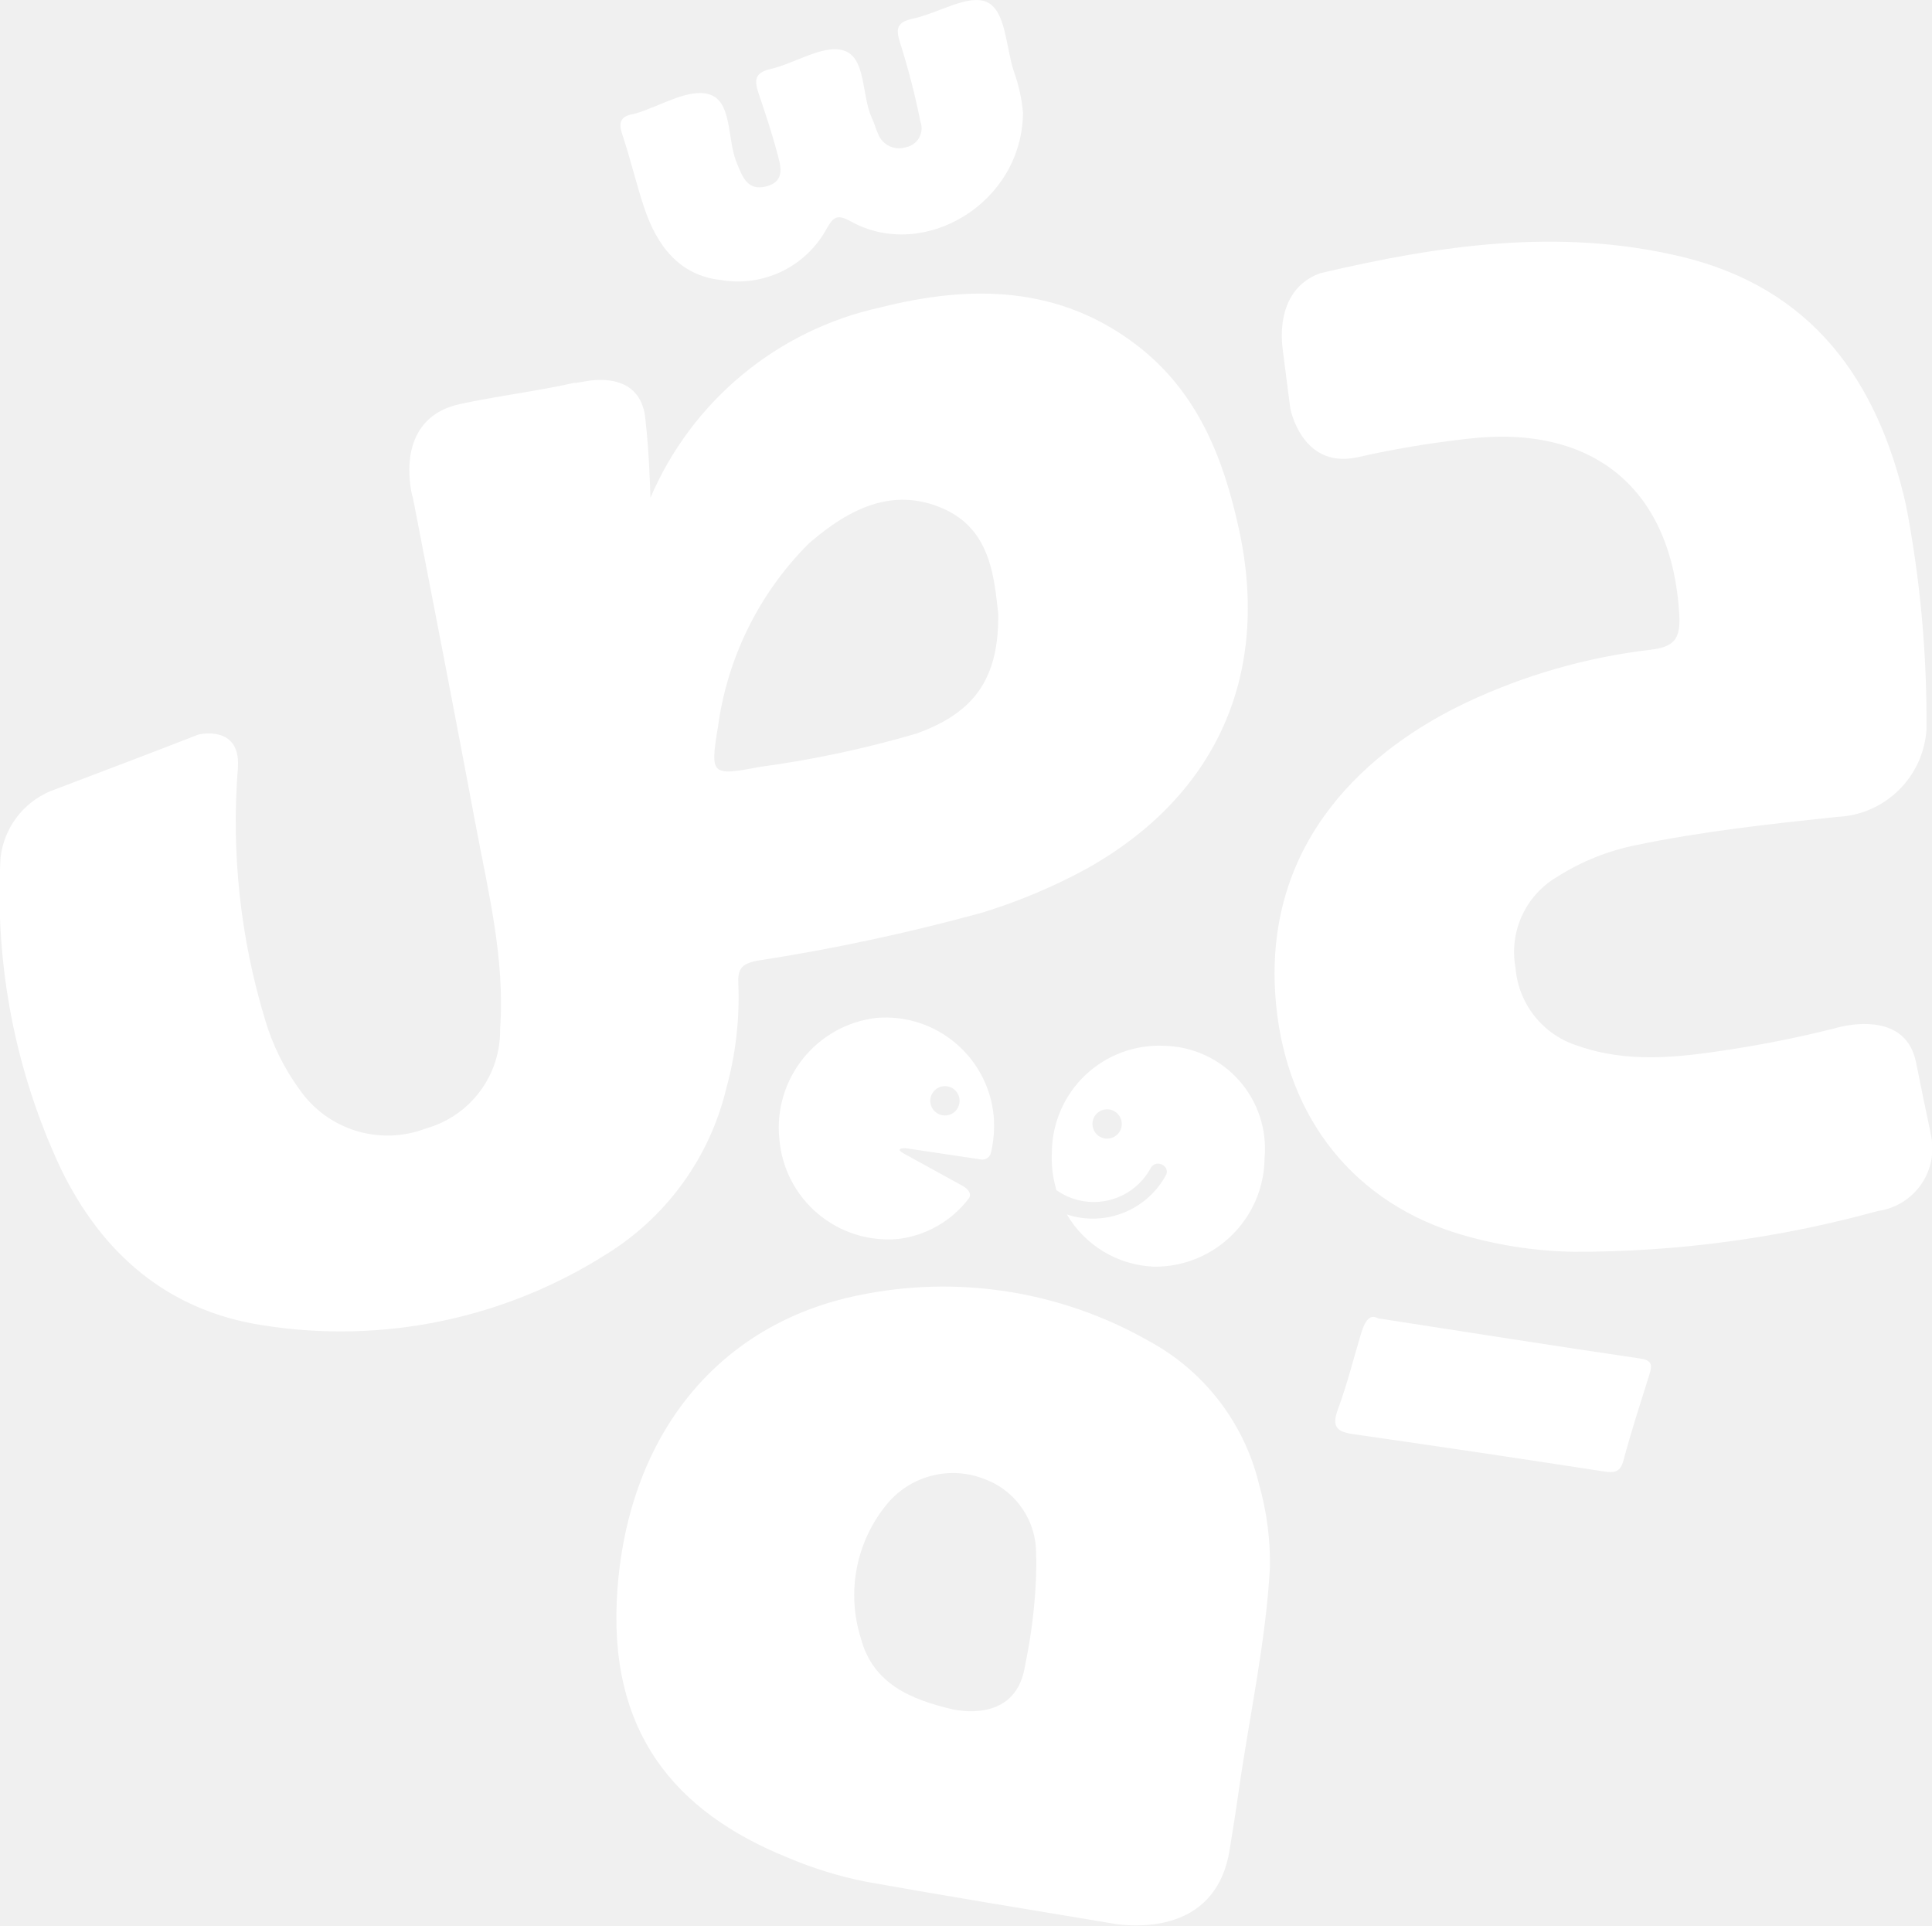
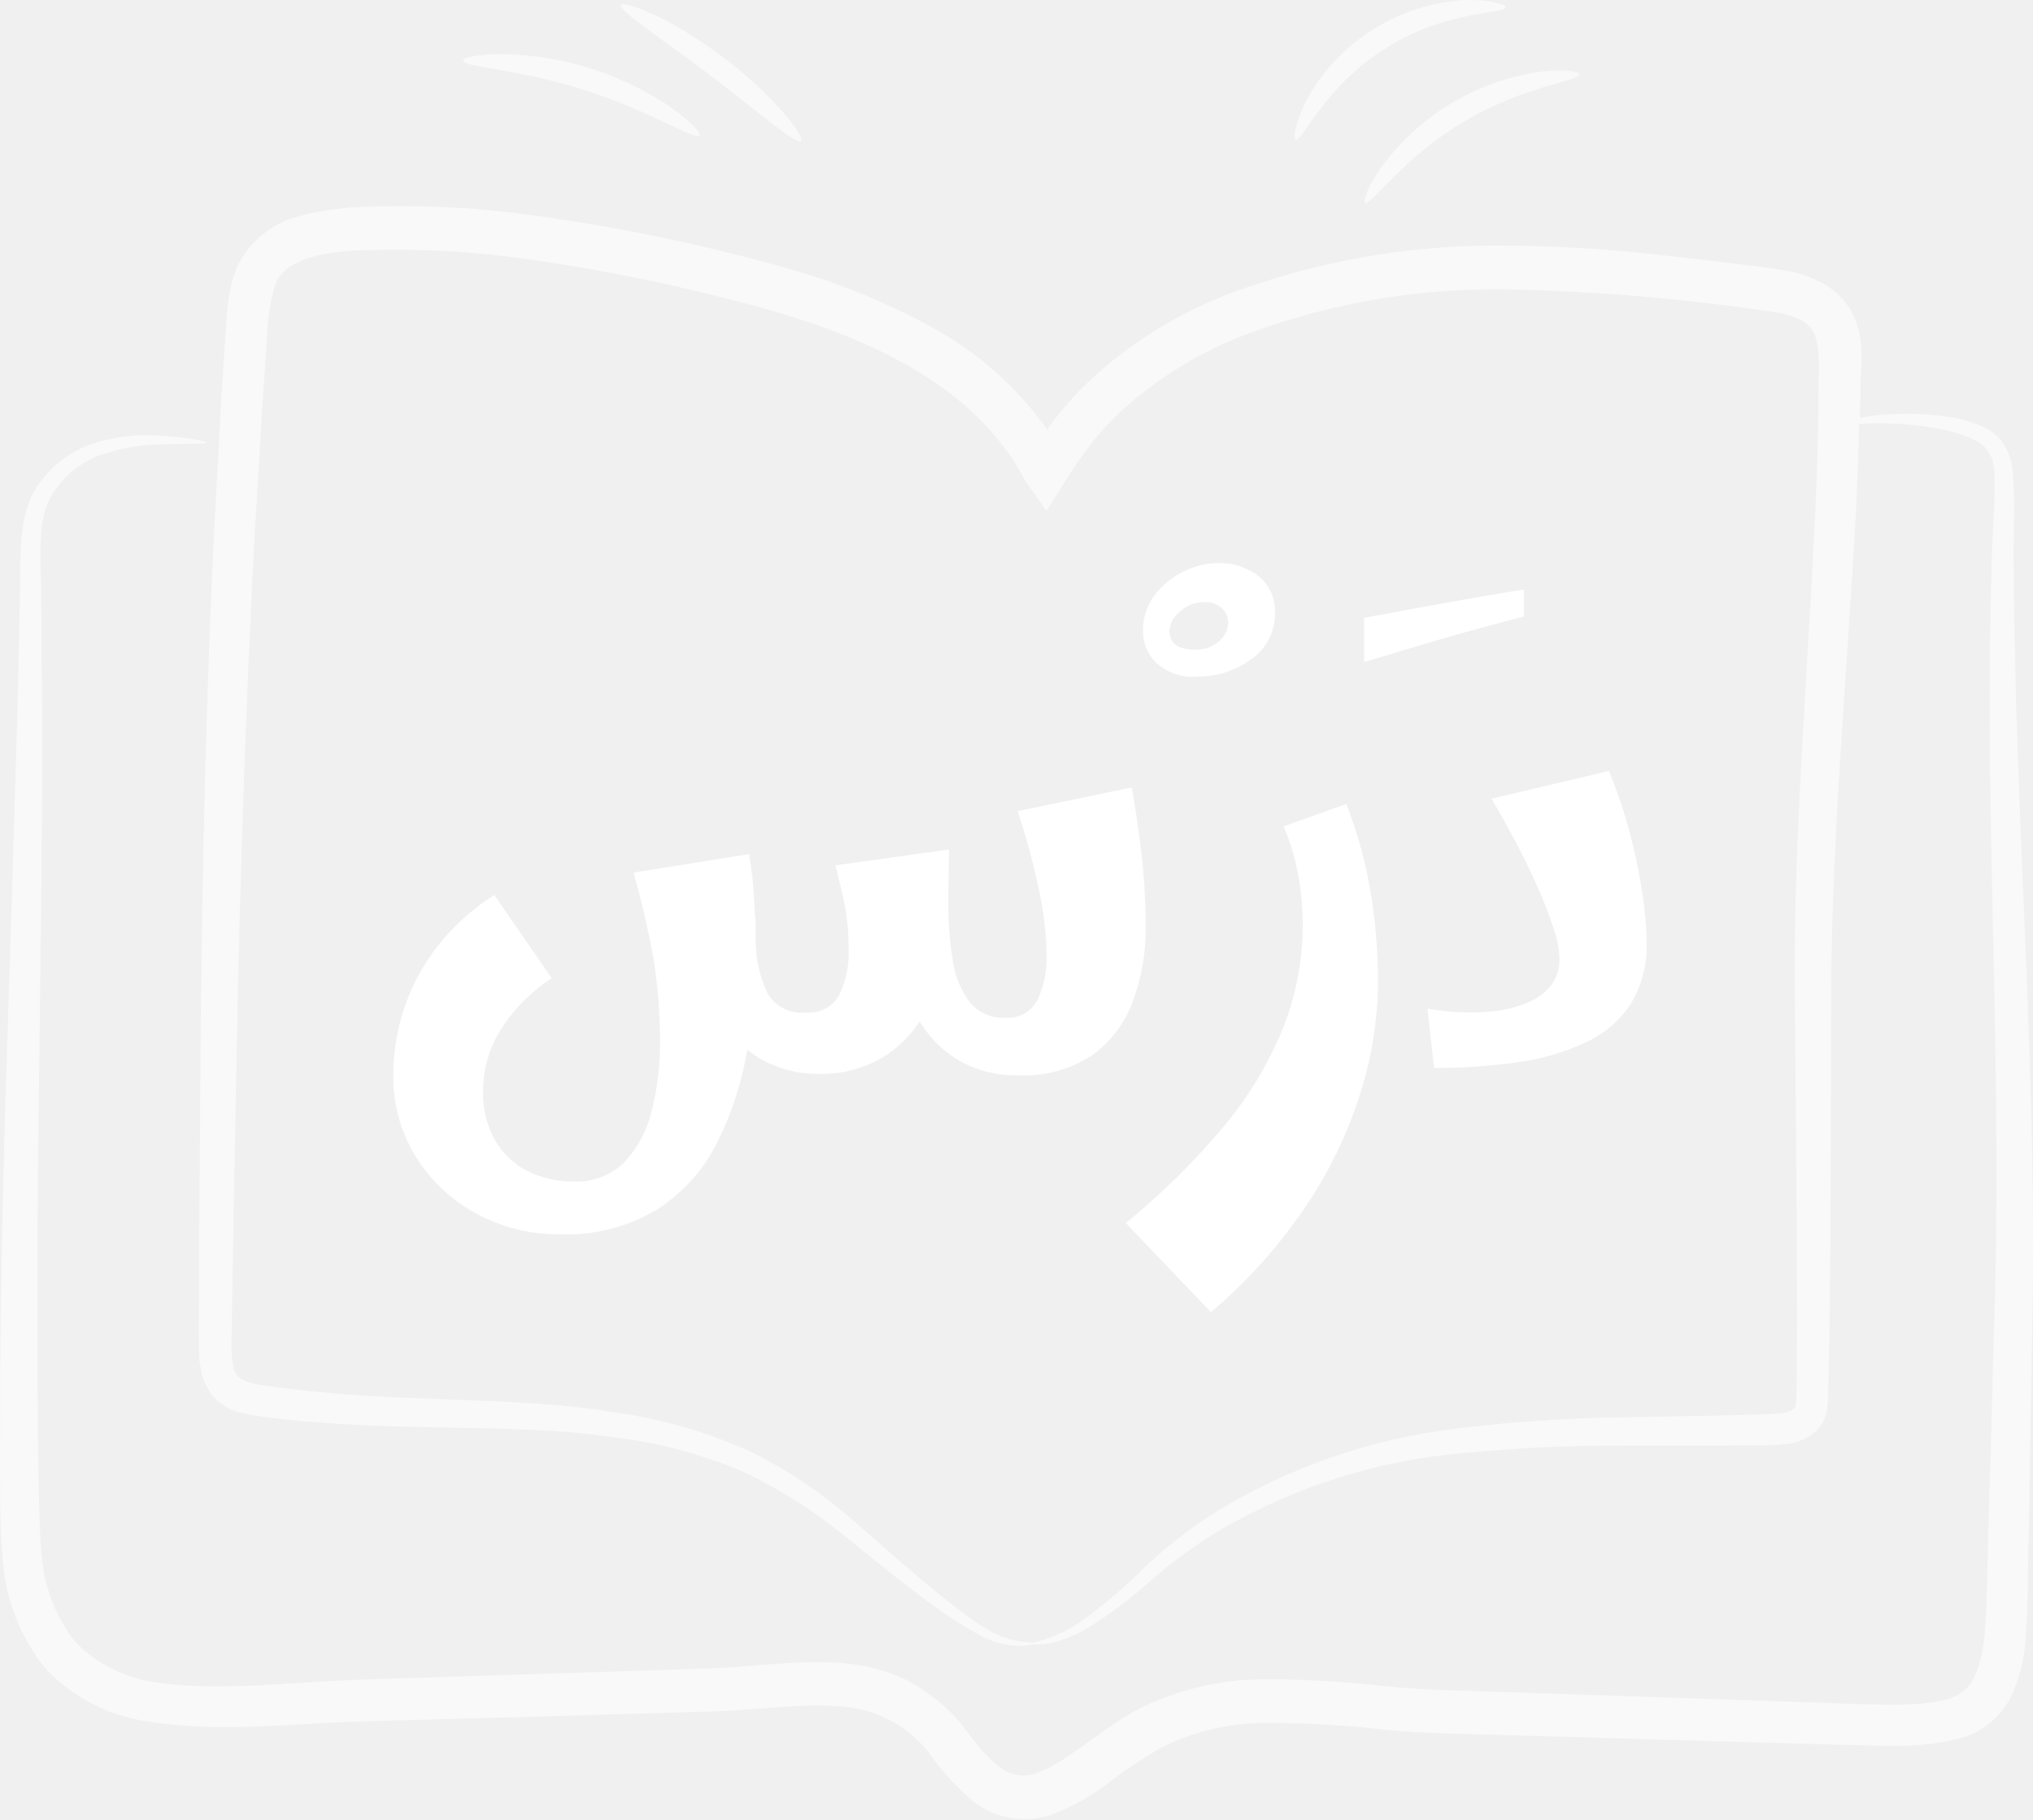
- <svg xmlns="http://www.w3.org/2000/svg" id="logo" width="91.085" height="90.77" viewBox="0 0 91.085 90.77">
-   <path id="Path_336" data-name="Path 336" d="M124.333,243.138a16.13,16.13,0,0,0,.569-4.94c-.03-.683.131-.933.877-1.083a94.487,94.487,0,0,0,10.631-2.272,26.976,26.976,0,0,0,4.934-2.078c6.1-3.43,8.647-9.121,7.166-15.966-.729-3.37-1.947-6.472-4.768-8.66-3.689-2.861-7.877-2.9-12.14-1.823a15.359,15.359,0,0,0-10.843,8.973c-.037-1.146-.086-2.169-.179-3.139-.017-.118-.032-.261-.045-.433-.013-.117-.027-.234-.042-.35-.287-1.693-1.844-1.706-2.649-1.593-.159.032-.424.064-.584.1h-.11c-1.551.354-3.158.548-5.177.954h.031c-2.675.443-2.707,2.774-2.571,3.815a3.708,3.708,0,0,0,.115.617h.006c.992,5.1,1.985,10.222,2.946,15.349.6,3.215,1.408,6.4,1.171,9.718a4.787,4.787,0,0,1-3.5,4.694,5.052,5.052,0,0,1-5.957-1.836,10.722,10.722,0,0,1-1.62-3.28,32.085,32.085,0,0,1-1.281-11.934c0-.018,0-.033,0-.052.076-1.941-1.861-1.469-1.861-1.469v0c-2.325.907-4.662,1.787-6.995,2.675a3.874,3.874,0,0,0-2.339,3.139,30.533,30.533,0,0,0,2.836,14.64c1.943,4.01,5.038,6.716,9.556,7.4a23.382,23.382,0,0,0,16.2-3.375A12.648,12.648,0,0,0,124.333,243.138Zm-.4-16.977a15.058,15.058,0,0,1,4.263-8.688c.032-.031.062-.062.1-.091,1.823-1.557,3.867-2.623,6.245-1.59,2.256.98,2.417,3.226,2.614,4.953.04,3.054-1.115,4.681-3.863,5.662a49.884,49.884,0,0,1-7.414,1.575C123.64,228.412,123.574,228.353,123.928,226.161Z" transform="translate(-90.093 -191.824)" fill="#fff" />
-   <path id="Path_337" data-name="Path 337" d="M621.151,227.331l-.017-.082,0-.016h0q-.347-1.633-.674-3.269c0-.007,0-.013-.005-.021-.449-2.189-2.8-1.837-3.576-1.656l-.2.05-.057.017v0c-1.641.415-3.3.747-4.977,1.005-2.389.368-4.783.649-7.142-.185a4.2,4.2,0,0,1-2.928-3.681,4.1,4.1,0,0,1,1.945-4.269,10.923,10.923,0,0,1,3.752-1.51c3.117-.649,6.278-.99,9.439-1.327a4.408,4.408,0,0,0,4.24-4.122,53.677,53.677,0,0,0-.967-10.579c-1.332-5.909-4.459-10.254-10.63-11.719-5.747-1.364-11.388-.526-16.992.791-2.3.84-1.747,3.668-1.747,3.668l-.007-.007q.175,1.354.349,2.707h0s.528,2.829,3.09,2.321l.013,0a47.5,47.5,0,0,1,5.248-.885c5.981-.71,9.665,2.41,9.991,8.326.065,1.187-.327,1.493-1.366,1.619a28.053,28.053,0,0,0-8.663,2.482c-4.608,2.18-9.512,6.456-9.02,13.786.362,5.389,3.362,9.56,8.432,11.2a19.947,19.947,0,0,0,5.671.913,53.614,53.614,0,0,0,14.309-1.924A2.979,2.979,0,0,0,621.151,227.331Z" transform="translate(-530.126 -173.877)" fill="#fff" />
-   <path id="Path_338" data-name="Path 338" d="M357.046,597.8a19.588,19.588,0,0,0-13.707-2.148c-6.568,1.348-10.779,6.516-11.339,13.8-.521,6.778,2.722,10.551,8,12.692a18.891,18.891,0,0,0,3.738,1.152c3.78.673,7.57,1.293,11.358,1.923h0l.444.074c1.248.16,4.728.255,5.322-3.523.151-.934.3-1.867.431-2.8.5-3.5,1.271-6.96,1.466-10.5a13.471,13.471,0,0,0-.508-3.891A10.463,10.463,0,0,0,357.046,597.8Zm-13.565,14.041a6.741,6.741,0,0,1,1.28-6.419,4.037,4.037,0,0,1,4.557-1.106,3.718,3.718,0,0,1,2.414,3.568c.03.348,0,.7,0,1.05a24.9,24.9,0,0,1-.508,4.113c0,.02-.007.037-.011.059-.39,2.533-2.814,2.186-3.429,2.055C345.857,614.71,344.049,613.969,343.481,611.841Z" transform="translate(-302.887 -534.585)" fill="#fff" />
-   <path id="Path_339" data-name="Path 339" d="M334.751,100.263c.592,1.761,1.645,3.172,3.609,3.387a4.761,4.761,0,0,0,4.993-2.437c.332-.584.527-.659,1.155-.314,3.433,1.882,8.067-.876,8.093-5.145a7.887,7.887,0,0,0-.428-1.935c-.388-1.15-.372-2.884-1.29-3.279-.876-.376-2.274.531-3.461.786-.787.169-.832.479-.6,1.187a34.839,34.839,0,0,1,.943,3.668.911.911,0,0,1-.7,1.213,1.054,1.054,0,0,1-1.294-.632c-.11-.237-.174-.495-.286-.731-.51-1.08-.263-2.857-1.334-3.2-.964-.3-2.282.6-3.466.875-.76.177-.745.561-.55,1.141.306.907.614,1.815.858,2.739.161.61.453,1.382-.461,1.641s-1.161-.438-1.442-1.14c-.44-1.1-.191-2.863-1.287-3.192-.979-.294-2.3.561-3.476.908a1.3,1.3,0,0,1-.128.028c-.544.1-.677.371-.5.921C334.092,97.915,334.363,99.109,334.751,100.263Z" transform="translate(-304.372 -90.449)" fill="#fff" />
-   <path id="Path_340" data-name="Path 340" d="M503.494,508.666a4.985,4.985,0,0,0,4.11,2.46,5.163,5.163,0,0,0,5.209-5.112,4.854,4.854,0,0,0-4.739-5.3,5.055,5.055,0,0,0-5.287,4.975,5.317,5.317,0,0,0,.214,1.831,3.052,3.052,0,0,0,4.459-1.07c.277-.424.961-.029.682.4A3.923,3.923,0,0,1,503.494,508.666Zm1.856-3.577a.691.691,0,1,1,.73-.649A.691.691,0,0,1,505.349,505.088Z" transform="translate(-453.195 -451.414)" fill="#fff" />
-   <path id="Path_341" data-name="Path 341" d="M628.386,609.113c-4.021-.59-8.035-1.225-12.334-1.89-.463-.255-.67.235-.837.8-.349,1.172-.649,2.362-1.073,3.506-.3.818-.026,1.044.738,1.153q5.9.844,11.781,1.753c.5.076.8.067.952-.524.36-1.35.794-2.68,1.212-4.015C628.961,609.459,629,609.2,628.386,609.113Z" transform="translate(-551.072 -545.073)" fill="#fff" />
-   <g id="Group_496" data-name="Group 496" transform="translate(36.726 47.963)">
-     <path id="Path_342" data-name="Path 342" d="M405.887,494.285a5.127,5.127,0,0,0-5.523-4.614,5.213,5.213,0,0,0-4.58,5.718,5.152,5.152,0,0,0,5.59,4.706,4.933,4.933,0,0,0,3.331-1.9c.228-.31-.231-.576-.233-.577l-2.805-1.543h0l-.044-.024c-.112-.065-.366-.238.106-.238l3.564.533h0a.414.414,0,0,0,.471-.346A5.471,5.471,0,0,0,405.887,494.285Zm-2.23-.017a.691.691,0,1,1,.62-.755A.691.691,0,0,1,403.656,494.268Z" transform="translate(-395.766 -489.65)" fill="#fff" />
+ <svg xmlns="http://www.w3.org/2000/svg" id="Component_2_1" data-name="Component 2 – 1" width="169.429" height="151.608" viewBox="0 0 169.429 151.608">
+   <g id="book" opacity="0.6">
+     <path id="Path_16180" data-name="Path 16180" d="M27.981,10.485c4.091,3.081,7.225,5.871,7.624,5.5.372-.319-2.258-3.8-6.508-6.986-4.224-3.214-8.288-4.782-8.5-4.33S23.916,7.377,27.981,10.485Z" transform="translate(31.151 -4.238)" fill="#fff" />
+     <path id="Path_16181" data-name="Path 16181" d="M35.351,12.936c.319-.345-3.321-3.772-9.085-5.578-5.738-1.833-10.705-1.142-10.626-.664,0,.558,4.675.691,10.068,2.444,5.393,1.674,9.3,4.25,9.643,3.8Z" transform="translate(22.957 -1.642)" fill="#fff" />
+     <path id="Path_16182" data-name="Path 16182" d="M45.329,14.718c-1.169,1.647-1.567,2.869-1.355,2.975.478.292,3.135-3.772,8.129-6.694,4.941-3.028,9.776-3.453,9.722-4.011,0-.239-1.249-.452-3.267-.213a19.854,19.854,0,0,0-13.229,7.943Z" transform="translate(69.8 -0.794)" fill="#fff" />
+     <path id="Path_16183" data-name="Path 16183" d="M49.252,8.527c4.967-3.241,10.041-2.9,10.068-3.453C59.347,4.861,58.1,4.41,56,4.463a15.867,15.867,0,0,0-7.757,2.47,15.693,15.693,0,0,0-5.552,5.924c-.956,1.886-1.089,3.188-.877,3.241.5.266,2.391-4.463,7.438-7.571Z" transform="translate(66.169 -4.458)" fill="#fff" />
+     <path id="Path_16184" data-name="Path 16184" d="M170.031,75.544c-.372-9.032-.744-17.16-.93-24.333-.08-3.586-.159-6.907-.159-9.962-.08-3.108.186-5.764-.133-8.527a5.157,5.157,0,0,0-.717-1.966,3.713,3.713,0,0,0-1.541-1.355,10.677,10.677,0,0,0-3.188-.93,23.814,23.814,0,0,0-4.994-.186,18.287,18.287,0,0,0-2.258.292c.027-.691.027-1.408.053-2.1-.106-1.514.478-3.692-.425-6.057a6.058,6.058,0,0,0-2.47-2.922,10.011,10.011,0,0,0-3.161-1.169c-2.045-.372-3.772-.5-5.658-.77-1.859-.213-3.746-.425-5.632-.638-3.772-.4-7.65-.664-11.555-.691a63.3,63.3,0,0,0-23.669,3.985,35.946,35.946,0,0,0-10.785,6.455,28.5,28.5,0,0,0-4.357,4.755c-.133.186-.027.053-.08.106l-.159-.239a28.605,28.605,0,0,0-9.722-8.421A56.406,56.406,0,0,0,67.042,16.2,154.171,154.171,0,0,0,43.8,11.471a77.9,77.9,0,0,0-11.662-.5,24.54,24.54,0,0,0-6.03.77,7.875,7.875,0,0,0-5.313,4.41c-.877,2.311-.744,4.2-.93,6-.106,1.833-.239,3.639-.345,5.446-.186,3.613-.4,7.2-.584,10.732-.664,14.079-.956,27.52-1.089,40.085-.053,6.269-.08,12.352-.133,18.17,0,2.922,0,5.764-.027,8.554.053,1.328-.186,3.081,1.063,4.835a4.445,4.445,0,0,0,2.417,1.514,20.433,20.433,0,0,0,2.152.372c10.838,1.355,20.508.4,28.769,1.647a39.715,39.715,0,0,1,11.1,2.949,42.69,42.69,0,0,1,8.208,5.207c4.6,3.746,8.288,6.694,11.1,8.208a7.227,7.227,0,0,0,3.533,1.036c.823,0,1.249-.133,1.222-.213.027-.213-1.806.239-4.357-1.461-2.63-1.7-6.057-4.728-10.573-8.686a40,40,0,0,0-8.368-5.685,40.728,40.728,0,0,0-11.582-3.4c-8.527-1.461-18.356-.691-28.689-2.178-1.381-.159-2.5-.4-2.816-.93-.425-.531-.478-1.753-.452-3.161.053-2.789.08-5.658.133-8.554q.159-8.726.345-18.17c.266-12.538.691-25.927,1.434-40.006q.319-5.26.638-10.679c.133-1.806.239-3.613.372-5.419a18.384,18.384,0,0,1,.691-4.861c.85-2.338,4.542-2.9,8.182-2.922a78.651,78.651,0,0,1,11.13.531,152.649,152.649,0,0,1,22.606,4.675c7.358,2.2,14.8,5.525,19.179,11.688a9.414,9.414,0,0,1,.691,1.036l.77,1.355,1.729,2.461S87.2,130.762,87.2,130.77c0,.027.133.027.133.027a.169.169,0,0,0,.159,0,8.457,8.457,0,0,0,.956-.08,10.3,10.3,0,0,0,3.4-1.355,36.8,36.8,0,0,0,4.728-3.506,41.211,41.211,0,0,1,6.3-4.649,48.631,48.631,0,0,1,20.242-6.375,133.36,133.36,0,0,1,13.441-.611h7.411c1.275,0,2.577-.027,3.878-.027.638-.027,1.3,0,2.125-.106a4.263,4.263,0,0,0,2.55-1.142,2.915,2.915,0,0,0,.8-1.488,6.1,6.1,0,0,0,.133-1.275l.053-2.045.08-4.144c.027-2.789.053-5.658.08-8.58q.04-8.726.053-18.17c-.027-12.538,1.2-25.794,2.019-39.979.133-2.683.239-5.419.292-8.182a19.611,19.611,0,0,1,2.285-.053,26.956,26.956,0,0,1,4.782.531,10.664,10.664,0,0,1,2.763.956,2.8,2.8,0,0,1,1.434,2.417c.159,2.258-.186,5.233-.213,8.288-.106,3.081-.133,6.429-.159,10.015-.027,7.2.186,15.354.372,24.386s.345,18.861-.027,29.46q-.2,7.969-.452,16.443c-.106,2.789-.08,5.791-.319,8.474a10.3,10.3,0,0,1-.9,3.613,3.394,3.394,0,0,1-2.364,1.78c-2.391.611-5.472.4-8.5.319-3.055-.106-6.136-.213-9.271-.319q-9.364-.319-19.1-.638c-3.267-.133-6.508-.133-9.722-.478a89.605,89.605,0,0,0-10.174-.584,23.4,23.4,0,0,0-10.6,2.55c-3.267,1.78-5.844,4.383-8.368,5.26-2.364.877-4.011-1.036-6.269-4.064a15.036,15.036,0,0,0-4.489-3.639,14.371,14.371,0,0,0-5.525-1.461c-3.692-.266-6.986.266-10.227.425-3.294.106-6.535.213-9.776.319q-9.722.319-19.1.611c-6.322.159-12.459,1.063-17.957.266a11.627,11.627,0,0,1-6.694-3.294,13.108,13.108,0,0,1-2.842-6.907c-.266-2.577-.266-5.419-.319-8.155-.027-2.736-.053-5.419-.08-8.076-.053-10.6.106-20.481.213-29.486.106-9.032.213-17.187.186-24.386-.027-3.586-.053-6.933-.08-10.015,0-3.081-.319-5.9.558-8.022a7.785,7.785,0,0,1,4.489-3.985,15.9,15.9,0,0,1,4.675-.85c2.63-.08,4.038,0,4.038-.159,0-.106-1.355-.425-4.038-.584a14.321,14.321,0,0,0-5.021.558,8.89,8.89,0,0,0-5.472,4.436c-1.2,2.6-.9,5.578-1.009,8.607-.053,3.081-.133,6.4-.213,9.988C2.332,60.8,2.093,68.956,1.8,77.961c-.292,9.032-.584,18.914-.664,29.539,0,2.656-.027,5.366-.027,8.1.027,2.763-.027,5.5.266,8.527a16.152,16.152,0,0,0,3.586,8.74,14.612,14.612,0,0,0,8.74,4.383c6.349.956,12.485.027,18.621-.08q9.364-.239,19.1-.531c3.267-.106,6.561-.186,9.855-.292,3.347-.159,6.694-.638,9.722-.4a10.14,10.14,0,0,1,7.491,3.825,21.838,21.838,0,0,0,3.719,4.091,6.939,6.939,0,0,0,3.108,1.381,7.029,7.029,0,0,0,3.427-.266,18.847,18.847,0,0,0,4.967-2.816,39.97,39.97,0,0,1,4.064-2.71,19.481,19.481,0,0,1,8.926-2.125,87.448,87.448,0,0,1,9.749.558c3.347.345,6.668.345,9.882.452q9.762.279,19.126.558c3.135.08,6.216.186,9.271.266,3.081.027,6.11.345,9.537-.5a6.729,6.729,0,0,0,4.436-3.506,13.232,13.232,0,0,0,1.222-4.861c.239-3.108.159-5.871.266-8.713.08-5.658.186-11.157.266-16.443.239-10.652-.08-20.587-.425-29.592ZM152.685,24.992l-.027,1.461c0,3.586-.133,7.119-.292,10.652-.691,14.026-1.833,27.52-1.674,40.112q.08,9.444.159,18.17c0,2.9.027,5.764.027,8.554,0,1.381-.027,2.763-.027,4.144-.027,1.275.027,3.108-.213,3.028a1.842,1.842,0,0,1-1.036.4,17.433,17.433,0,0,1-1.806.106c-1.3.027-2.577.08-3.852.106-2.55.053-5.021.08-7.411.133a128.553,128.553,0,0,0-13.681.9,49.72,49.72,0,0,0-20.747,7.2,39.491,39.491,0,0,0-6.269,5.047,42.651,42.651,0,0,1-4.383,3.692,11.806,11.806,0,0,1-3.8,1.833l-.452.091,1.118-94.3c.038.02,2.043-3.364,3.079-4.719a23.55,23.55,0,0,1,3.8-4.171,32.877,32.877,0,0,1,9.7-5.791,59.234,59.234,0,0,1,22.261-3.772,176.134,176.134,0,0,1,22.154,1.939c1.647.319,2.71.9,3.055,1.886a5.591,5.591,0,0,1,.292,2.019,5.1,5.1,0,0,1,.027,1.275Z" transform="translate(-1.11 6.252)" fill="#fff" />
  </g>
+   <path id="Path_16185" data-name="Path 16185" d="M-38.307,13.86a14.284,14.284,0,0,1-7.068-1.76A13.424,13.424,0,0,1-50.38,7.343,12.607,12.607,0,0,1-52.222.605a17.43,17.43,0,0,1,.963-5.748,17.463,17.463,0,0,1,2.833-5.143,18.611,18.611,0,0,1,4.62-4.125l4.785,6.93A14.186,14.186,0,0,0-43.2-3.3a9.644,9.644,0,0,0-1.54,5.28,7.88,7.88,0,0,0,.963,3.988,6.583,6.583,0,0,0,2.667,2.585,8.184,8.184,0,0,0,3.905.907,5.65,5.65,0,0,0,4.262-1.622A9.408,9.408,0,0,0-30.69,3.575,22.415,22.415,0,0,0-30-2.09a41.163,41.163,0,0,0-.6-7.343q-.605-3.327-1.6-6.847l9.625-1.54q.275,1.65.357,2.8t.138,2.255a9.211,9.211,0,0,1,.055,1.017q0,.523,0,1.073a50.992,50.992,0,0,1-.66,8.91,27.271,27.271,0,0,1-2.5,7.893,14.2,14.2,0,0,1-5.005,5.638A14.613,14.613,0,0,1-38.307,13.86ZM-16.747.5A9.658,9.658,0,0,1-21.45-.66a8.277,8.277,0,0,1-3.355-3.465,12.261,12.261,0,0,1-1.237-5.83l4.015-.715a10.574,10.574,0,0,0,.962,4.4,3.282,3.282,0,0,0,3.217,1.65,2.873,2.873,0,0,0,2.805-1.485,8.082,8.082,0,0,0,.77-3.74,21.394,21.394,0,0,0-.11-2.283,18.928,18.928,0,0,0-.357-2.117q-.248-1.1-.632-2.64l9.46-1.32q0,.88-.028,2.007t-.028,2.448A20.2,20.2,0,0,1-7.315-5.858,10.357,10.357,0,0,1-11.082-1.1,10.057,10.057,0,0,1-16.747.5Zm16.61.11a9.41,9.41,0,0,1-4.9-1.21A9.122,9.122,0,0,1-8.195-3.63,8.287,8.287,0,0,1-9.487-7.26l3.52-6.49a28.03,28.03,0,0,0,.385,4.867,7.312,7.312,0,0,0,1.43,3.438A3.572,3.572,0,0,0-1.237-4.18,2.775,2.775,0,0,0,1.458-5.665a8.082,8.082,0,0,0,.77-3.74,27.618,27.618,0,0,0-.605-5.253A57.889,57.889,0,0,0-.192-21.4l9.515-1.98q.44,2.585.688,4.537t.357,3.63q.11,1.678.11,3.547A17.193,17.193,0,0,1,9.432-5.61,9.659,9.659,0,0,1,6.077-1.1,10.241,10.241,0,0,1-.137.605Zm14.85-33.22a4.512,4.512,0,0,1-3.327-1.128,3.586,3.586,0,0,1-1.128-2.612,4.845,4.845,0,0,1,.99-3.08,6.752,6.752,0,0,1,2.42-1.953,6.34,6.34,0,0,1,2.75-.687,5.236,5.236,0,0,1,3.52,1.127,3.745,3.745,0,0,1,1.32,3,4.581,4.581,0,0,1-1.98,3.878A7.5,7.5,0,0,1,14.712-32.615Zm-.165-2.255a2.85,2.85,0,0,0,2.063-.715,2.074,2.074,0,0,0,.743-1.485,1.739,1.739,0,0,0-.5-1.237,1.953,1.953,0,0,0-1.485-.523,2.939,2.939,0,0,0-2.035.8,2.206,2.206,0,0,0-.88,1.567Q12.457-34.87,14.547-34.87Zm1.375,55.22L8.827,12.925a60.864,60.864,0,0,0,8.167-8.058A30.686,30.686,0,0,0,21.917-3.3a23.317,23.317,0,0,0,1.65-8.635,22.881,22.881,0,0,0-.385-4.207,18.892,18.892,0,0,0-1.21-3.988L27.2-22a36.827,36.827,0,0,1,1.952,6.93,45.42,45.42,0,0,1,.688,8.2,30.773,30.773,0,0,1-1.347,8.58,36.731,36.731,0,0,1-4.373,9.378A43.328,43.328,0,0,1,15.922,20.35Zm12.76-54.175V-37.51q2.64-.495,4.758-.88t4.153-.743q2.035-.357,4.4-.742v2.255q-2.53.66-4.428,1.183T33.632-35.31Q31.6-34.705,28.682-33.825ZM34.512,0l-.55-4.95a20.141,20.141,0,0,0,2.612.3A17.218,17.218,0,0,0,39.49-4.73a10.364,10.364,0,0,0,2.695-.66,5.02,5.02,0,0,0,2.007-1.4,3.488,3.488,0,0,0,.77-2.338,8.657,8.657,0,0,0-.495-2.53,35.17,35.17,0,0,0-1.292-3.355q-.8-1.815-1.815-3.74T39.3-22.44l9.79-2.31a41.792,41.792,0,0,1,1.788,5.363,46.772,46.772,0,0,1,1.017,4.95,28.056,28.056,0,0,1,.33,3.932A9.291,9.291,0,0,1,50.875-5.28a9.062,9.062,0,0,1-3.8,3.19A19.938,19.938,0,0,1,41.442-.468,47.909,47.909,0,0,1,34.512,0Z" transform="translate(85 89)" fill="#fff" />
</svg>
